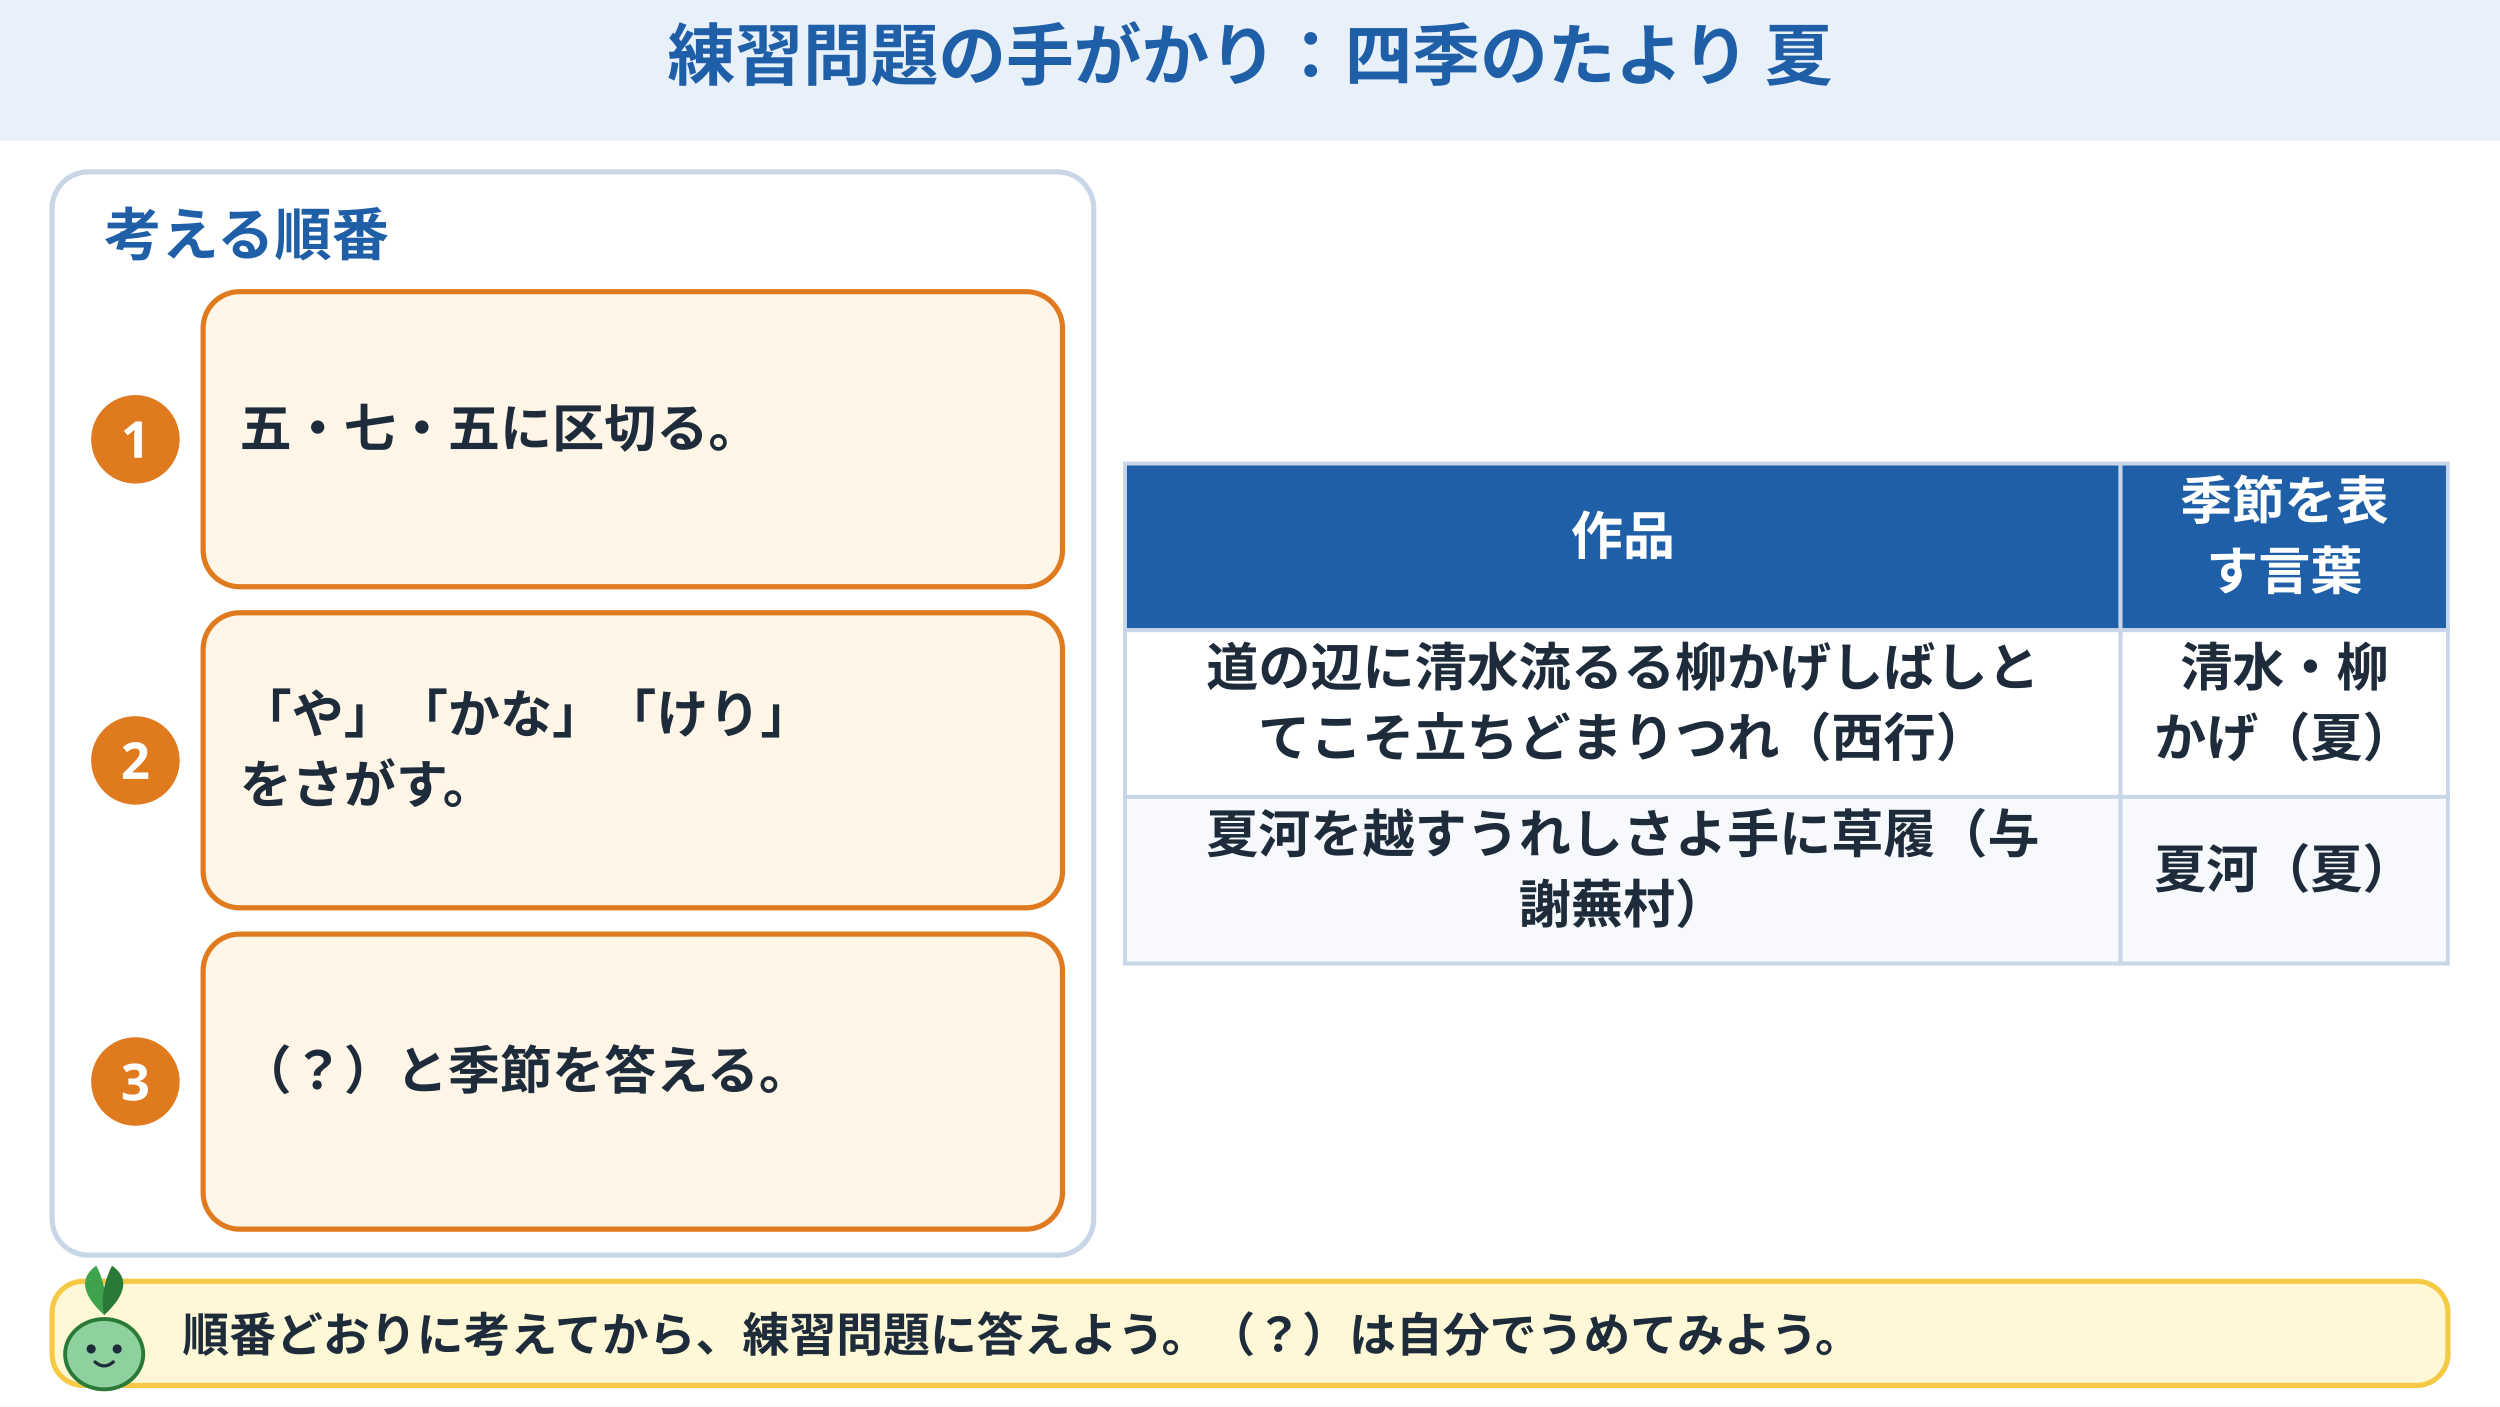
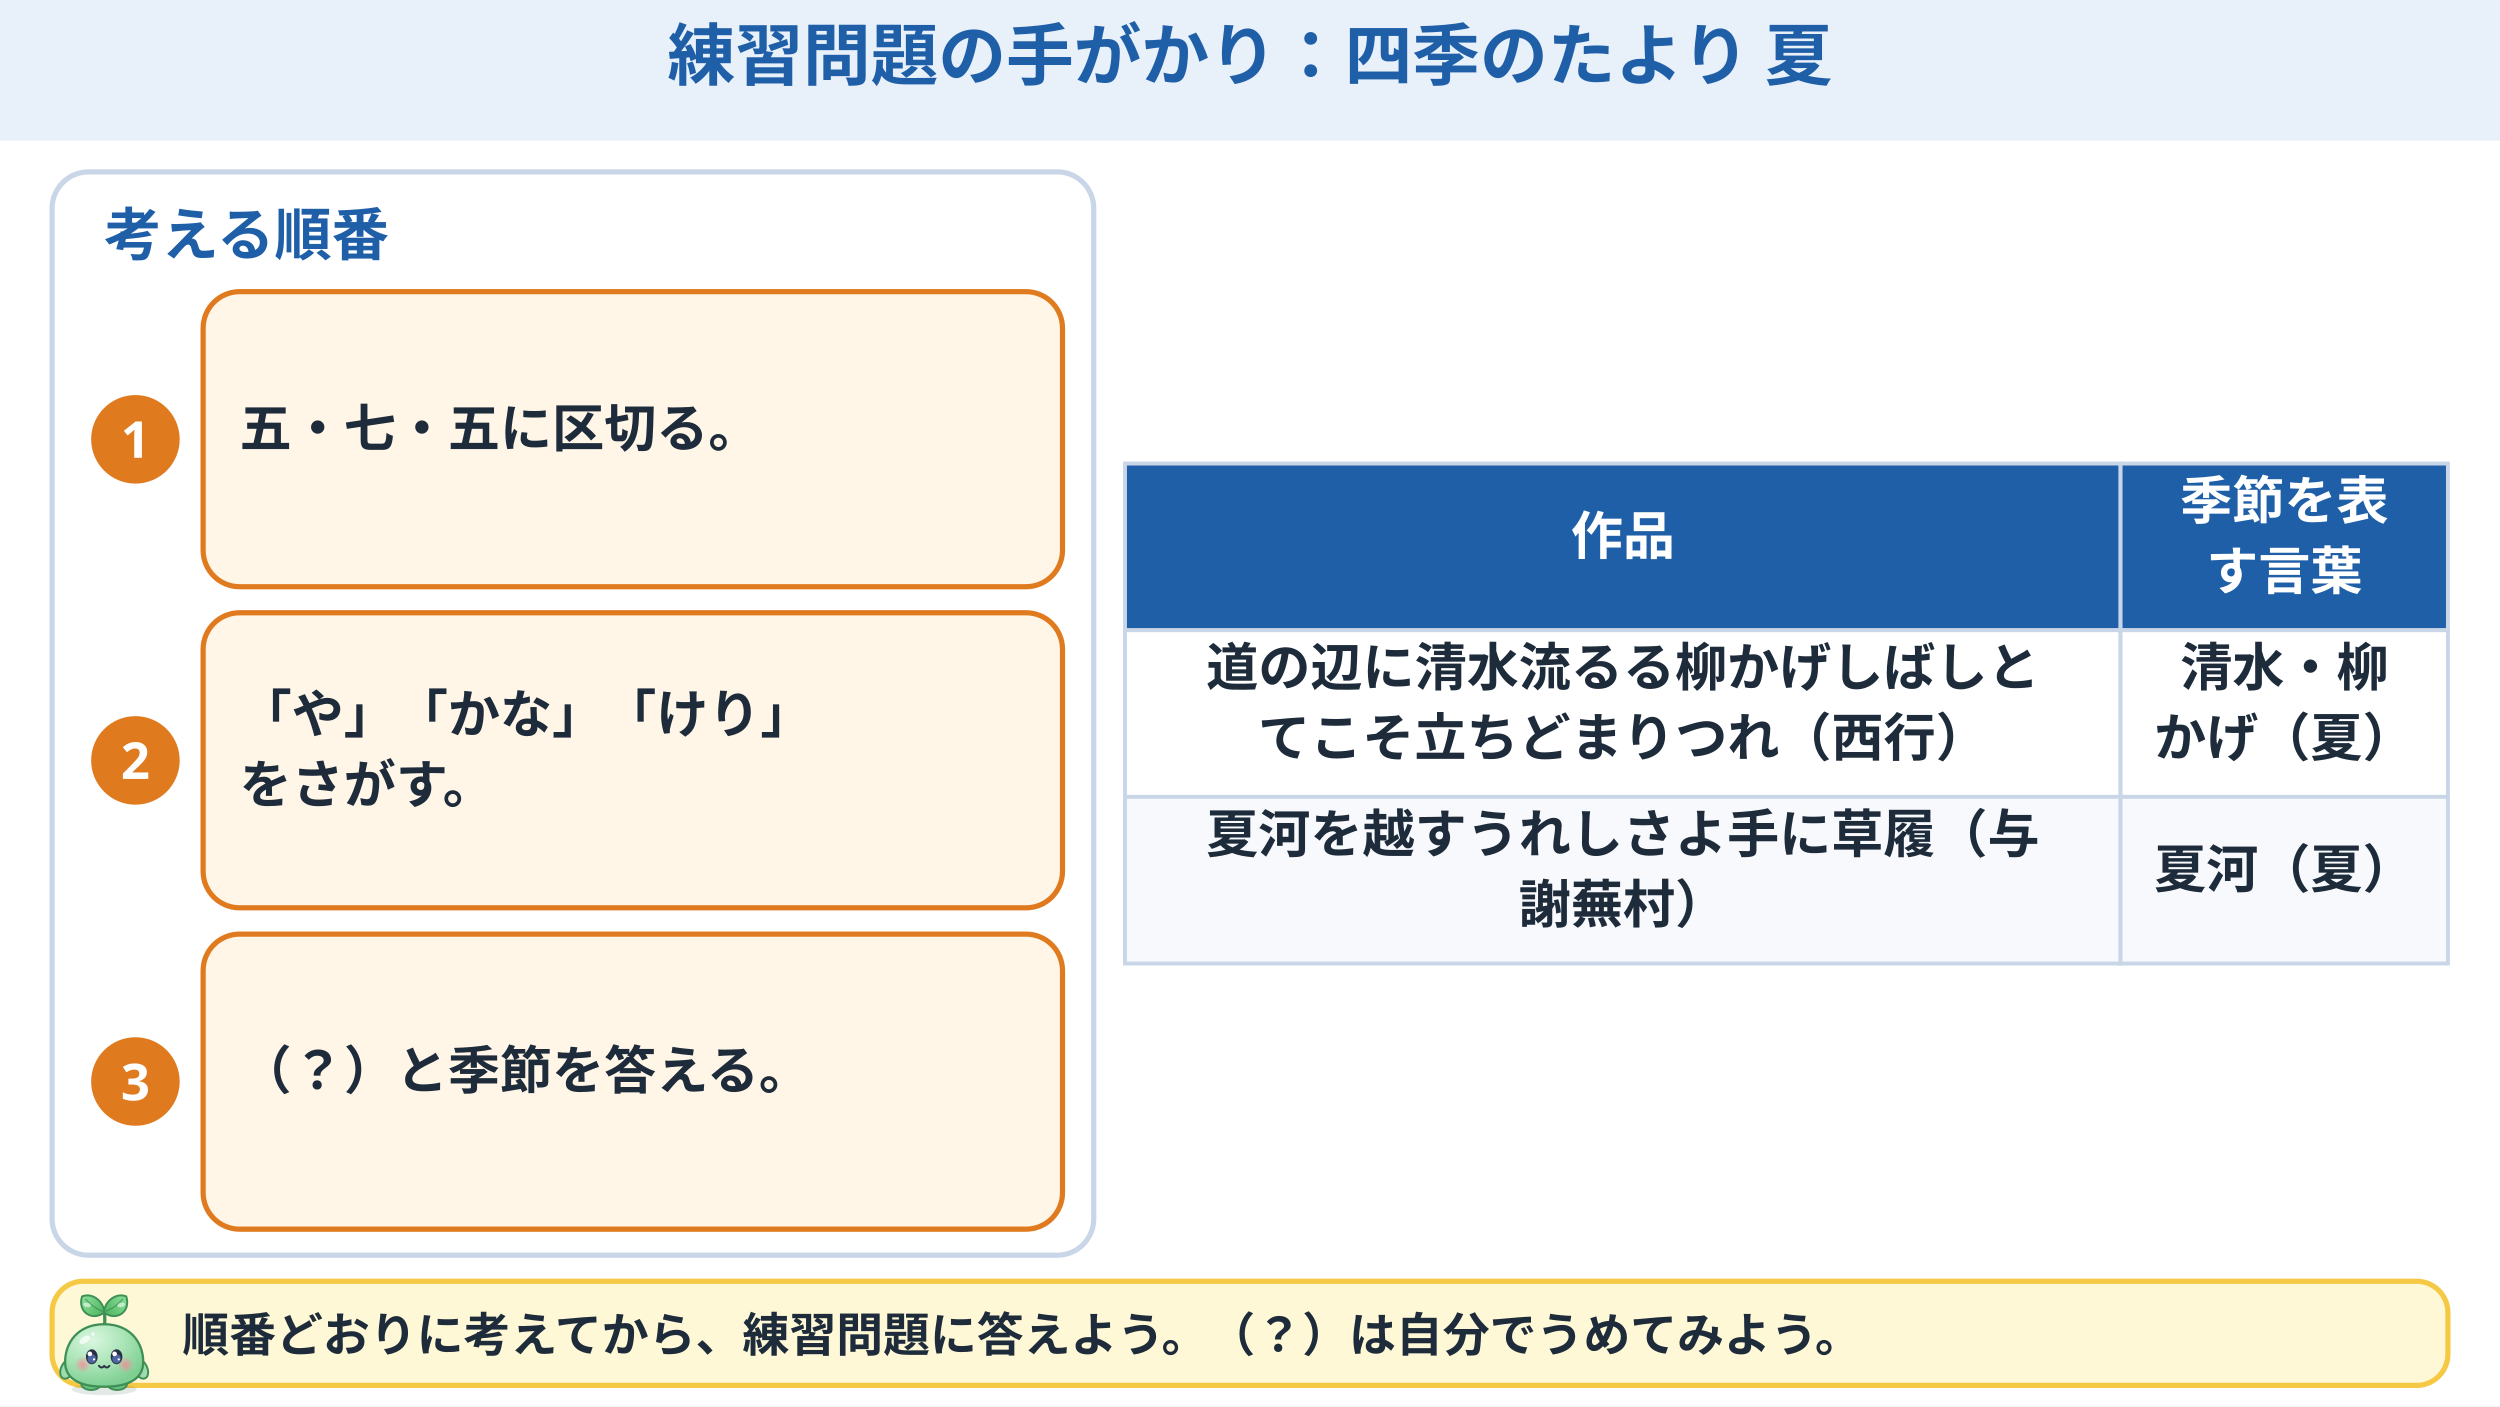
<svg xmlns="http://www.w3.org/2000/svg" viewBox="0 0 960 540" width="960" height="540" font-family="&quot;Hiragino Sans&quot;,&quot;Hiragino Kaku Gothic ProN&quot;,&quot;Noto Sans JP&quot;,&quot;Yu Gothic&quot;,sans-serif" role="img" aria-label="練習問題の手がかり：四季のたより 夏">
  <rect width="960" height="540" fill="#ffffff" />
  <rect x="0.0" y="0.0" width="960.0" height="54.0" rx="0" fill="#e8f0fa" />
  <text x="480.0" y="30.6" font-size="26" font-weight="800" fill="#1f5fa8" text-anchor="middle" data-box="title">練習問題の手がかり：四季のたより 夏</text>
  <rect x="20.0" y="66.0" width="400.0" height="416.0" rx="14" fill="#fff" stroke="#c9d6e8" stroke-width="2" />
  <text x="40.0" y="98.0" font-size="22" font-weight="800" fill="#1f5fa8" text-anchor="start">考える順番</text>
  <circle cx="52.0" cy="168.7" r="17.0" fill="#e07a1f" />
  <text x="52.0" y="175.8" font-size="19.55" font-weight="800" fill="#fff" text-anchor="middle">1</text>
  <g data-id="b6">
    <rect x="78.0" y="112.0" width="330.0" height="113.3" rx="14" fill="#fff6e8" stroke="#e07a1f" stroke-width="2" />
    <text x="92.0" y="171.6" font-size="20" font-weight="700" fill="#1d2b3a" text-anchor="start" data-box="b6">五・七・五に区切る。</text>
  </g>
  <circle cx="52.0" cy="292.0" r="17.0" fill="#e07a1f" />
  <text x="52.0" y="299.1" font-size="19.55" font-weight="800" fill="#fff" text-anchor="middle">2</text>
  <g data-id="b12">
    <rect x="78.0" y="235.3" width="330.0" height="113.3" rx="14" fill="#fff6e8" stroke="#e07a1f" stroke-width="2" />
    <text x="92.0" y="281.4" font-size="20" font-weight="700" fill="#1d2b3a" text-anchor="start" data-box="b12">「や」「かな」「けり」</text>
    <text x="92.0" y="308.4" font-size="20" font-weight="700" fill="#1d2b3a" text-anchor="start" data-box="b12">をさがす。</text>
  </g>
  <circle cx="52.0" cy="415.3" r="17.0" fill="#e07a1f" />
  <text x="52.0" y="422.5" font-size="19.55" font-weight="800" fill="#fff" text-anchor="middle">3</text>
  <g data-id="b19">
    <rect x="78.0" y="358.7" width="330.0" height="113.3" rx="14" fill="#fff6e8" stroke="#e07a1f" stroke-width="2" />
    <text x="92.0" y="418.2" font-size="20" font-weight="700" fill="#1d2b3a" text-anchor="start" data-box="b19">（？）と季節を答える。</text>
  </g>
  <rect x="432.0" y="178.0" width="382.3" height="64.0" rx="0" fill="#1f5fa8" stroke="#c9d6e8" stroke-width="1.5" />
  <text x="623.2" y="212.9" font-size="20" font-weight="700" fill="#fff" text-anchor="middle" data-box="t00">作品</text>
  <rect x="814.3" y="178.0" width="125.7" height="64.0" rx="0" fill="#1f5fa8" stroke="#c9d6e8" stroke-width="1.5" />
  <text x="877.2" y="199.4" font-size="20" font-weight="700" fill="#fff" text-anchor="middle" data-box="t01">季節を表</text>
  <text x="877.2" y="226.4" font-size="20" font-weight="700" fill="#fff" text-anchor="middle" data-box="t01">す言葉</text>
  <rect x="432.0" y="242.0" width="382.3" height="64.0" rx="0" fill="#fff" stroke="#c9d6e8" stroke-width="1.5" />
  <text x="623.2" y="263.4" font-size="20" font-weight="700" fill="#1d2b3a" text-anchor="middle" data-box="t10">道の辺に清水流るる柳かげしばしと</text>
  <text x="623.2" y="290.4" font-size="20" font-weight="700" fill="#1d2b3a" text-anchor="middle" data-box="t10">てこそ立ちどまりつれ（西行）</text>
  <rect x="814.3" y="242.0" width="125.7" height="64.0" rx="0" fill="#fff" stroke="#c9d6e8" stroke-width="1.5" />
  <text x="877.2" y="263.4" font-size="20" font-weight="700" fill="#1d2b3a" text-anchor="middle" data-box="t11">清水・柳</text>
  <text x="877.2" y="290.4" font-size="20" font-weight="700" fill="#1d2b3a" text-anchor="middle" data-box="t11">かげ（夏）</text>
  <rect x="432.0" y="306.0" width="382.3" height="64.0" rx="0" fill="#f7f9fc" stroke="#c9d6e8" stroke-width="1.5" />
  <text x="623.2" y="327.4" font-size="20" font-weight="700" fill="#1d2b3a" text-anchor="middle" data-box="t20">夏河を越すうれしさよ手に草履（与</text>
  <text x="623.2" y="354.4" font-size="20" font-weight="700" fill="#1d2b3a" text-anchor="middle" data-box="t20">謝蕪村）</text>
  <rect x="814.3" y="306.0" width="125.7" height="64.0" rx="0" fill="#f7f9fc" stroke="#c9d6e8" stroke-width="1.5" />
  <text x="877.2" y="340.9" font-size="20" font-weight="700" fill="#1d2b3a" text-anchor="middle" data-box="t21">夏河（夏）</text>
  <rect x="20.0" y="492.0" width="920.0" height="40.0" rx="12" fill="#fff8d6" stroke="#f6c945" stroke-width="2" />
  <text x="70.0" y="519.0" font-size="18" font-weight="700" fill="#1d2b3a" text-anchor="start">順番どおりに考えてから、練習問題に答えよう。（？）は自分でうめてみよう。</text>
-   <g transform="translate(40,520) scale(0.5)">
-     <path d="M0,-30 Q-26,-54 -6,-68 Q4,-48 0,-30Z" fill="#3fa34d" />
-     <path d="M0,-30 Q26,-54 6,-68 Q-4,-48 0,-30Z" fill="#2a7a37" />
-     <ellipse cx="0" cy="0" rx="30" ry="27" fill="#8fd19e" stroke="#2a7a37" stroke-width="3" />
-     <circle cx="-10" cy="-4" r="3.5" fill="#1d2b3a" />
-     <circle cx="10" cy="-4" r="3.5" fill="#1d2b3a" />
-     <path d="M-7,6 Q0,12 7,6" fill="none" stroke="#1d2b3a" stroke-width="2.5" stroke-linecap="round" />
+   <defs>
+     <radialGradient id="nb1b" cx="35%" cy="25%" r="75%">
+       <stop offset="0" stop-color="#d9f7df" />
+       <stop offset=".55" stop-color="#a9e4b6" />
+       <stop offset="1" stop-color="#7fcf93" />
+     </radialGradient>
+     <linearGradient id="nb1l" x1="0" y1="1" x2="0" y2="0">
+       <stop offset="0" stop-color="#4fb562" />
+       <stop offset="1" stop-color="#8be09a" />
+     </linearGradient>
+     <radialGradient id="nb1c">
+       <stop offset="0" stop-color="#ff8096" stop-opacity=".75" />
+       <stop offset="1" stop-color="#ff8096" stop-opacity="0" />
+     </radialGradient>
+   </defs>
+   <g transform="translate(40,520) scale(0.25)">
+     <ellipse cx="0" cy="54" rx="50" ry="9" fill="#285a3c" fill-opacity=".13" />
+     <ellipse cx="-20" cy="46" rx="15" ry="9" fill="#6cbf80" stroke="#3e8f55" stroke-width="3" />
+     <ellipse cx="20" cy="46" rx="15" ry="9" fill="#6cbf80" stroke="#3e8f55" stroke-width="3" />
+     <g transform="rotate(0 0 -44)">
+       <path d="M0,-38 Q2,-54 0,-66" fill="none" stroke="#3e8f55" stroke-width="5" stroke-linecap="round" />
+       <g transform="translate(0,-64) rotate(-54)">
+         <path d="M0,0 C-22,-6 -24,-34 0,-42 C16,-32 12,-8 0,0Z" fill="url(#nb1l)" stroke="#3e8f55" stroke-width="3" />
+         <path d="M0,-3 Q-4,-20 0,-36" fill="none" stroke="#2e7846" stroke-opacity=".55" stroke-width="2" />
+         <ellipse cx="-6" cy="-28" rx="3.5" ry="6" fill="#fff" fill-opacity=".55" transform="rotate(-23 -6 -28)" />
+       </g>
+       <g transform="translate(0,-64) rotate(54)">
+         <path d="M0,0 C22,-6 24,-34 0,-42 C-16,-32 -12,-8 0,0Z" fill="url(#nb1l)" stroke="#3e8f55" stroke-width="3" />
+         <path d="M0,-3 Q4,-20 0,-36" fill="none" stroke="#2e7846" stroke-opacity=".55" stroke-width="2" />
+         <ellipse cx="6" cy="-28" rx="3.5" ry="6" fill="#fff" fill-opacity=".55" transform="rotate(23 6 -28)" />
+       </g>
+     </g>
+     <ellipse cx="0" cy="14" rx="10" ry="16" fill="#9edbae" stroke="#3e8f55" stroke-width="3" transform="translate(-50,10) rotate(26)" />
+     <ellipse cx="0" cy="14" rx="10" ry="16" fill="#9edbae" stroke="#3e8f55" stroke-width="3" transform="translate(50,10) rotate(-26)" />
+     <path d="M0,-46 C40,-46 60,-18 60,12 C60,40 34,50 0,50 C-34,50 -60,40 -60,12 C-60,-18 -40,-46 0,-46Z" fill="url(#nb1b)" stroke="#3e8f55" stroke-width="3.5" />
+     <ellipse cx="-30" cy="-22" rx="9" ry="5" fill="#fff" fill-opacity=".7" transform="rotate(-34 -30 -22)" />
+     <circle cx="-17" cy="-31" r="2.6" fill="#fff" fill-opacity=".7" />
+     <circle cx="-33" cy="16" r="13" fill="url(#nb1c)" />
+     <circle cx="33" cy="16" r="13" fill="url(#nb1c)" />
+     <ellipse cx="-19" cy="4" rx="9" ry="11.5" fill="#2b2f45" />
+     <ellipse cx="-19.0" cy="7.0" rx="6.5" ry="7.0" fill="#6e96eb" fill-opacity=".55" />
+     <circle cx="-22" cy="-0.5" r="3.6" fill="#fff" />
+     <circle cx="-15.6" cy="8.0" r="1.7" fill="#fff" />
+     <ellipse cx="19" cy="4" rx="9" ry="11.5" fill="#2b2f45" />
+     <ellipse cx="19.0" cy="7.0" rx="6.5" ry="7.0" fill="#6e96eb" fill-opacity=".55" />
+     <circle cx="16" cy="-0.5" r="3.6" fill="#fff" />
+     <circle cx="22.4" cy="8.0" r="1.7" fill="#fff" />
+     <path d="M-8,18 Q-4,23 0,18 Q4,23 8,18" fill="none" stroke="#2b2f45" stroke-width="3" stroke-linecap="round" stroke-linejoin="round" />
  </g>
</svg>
